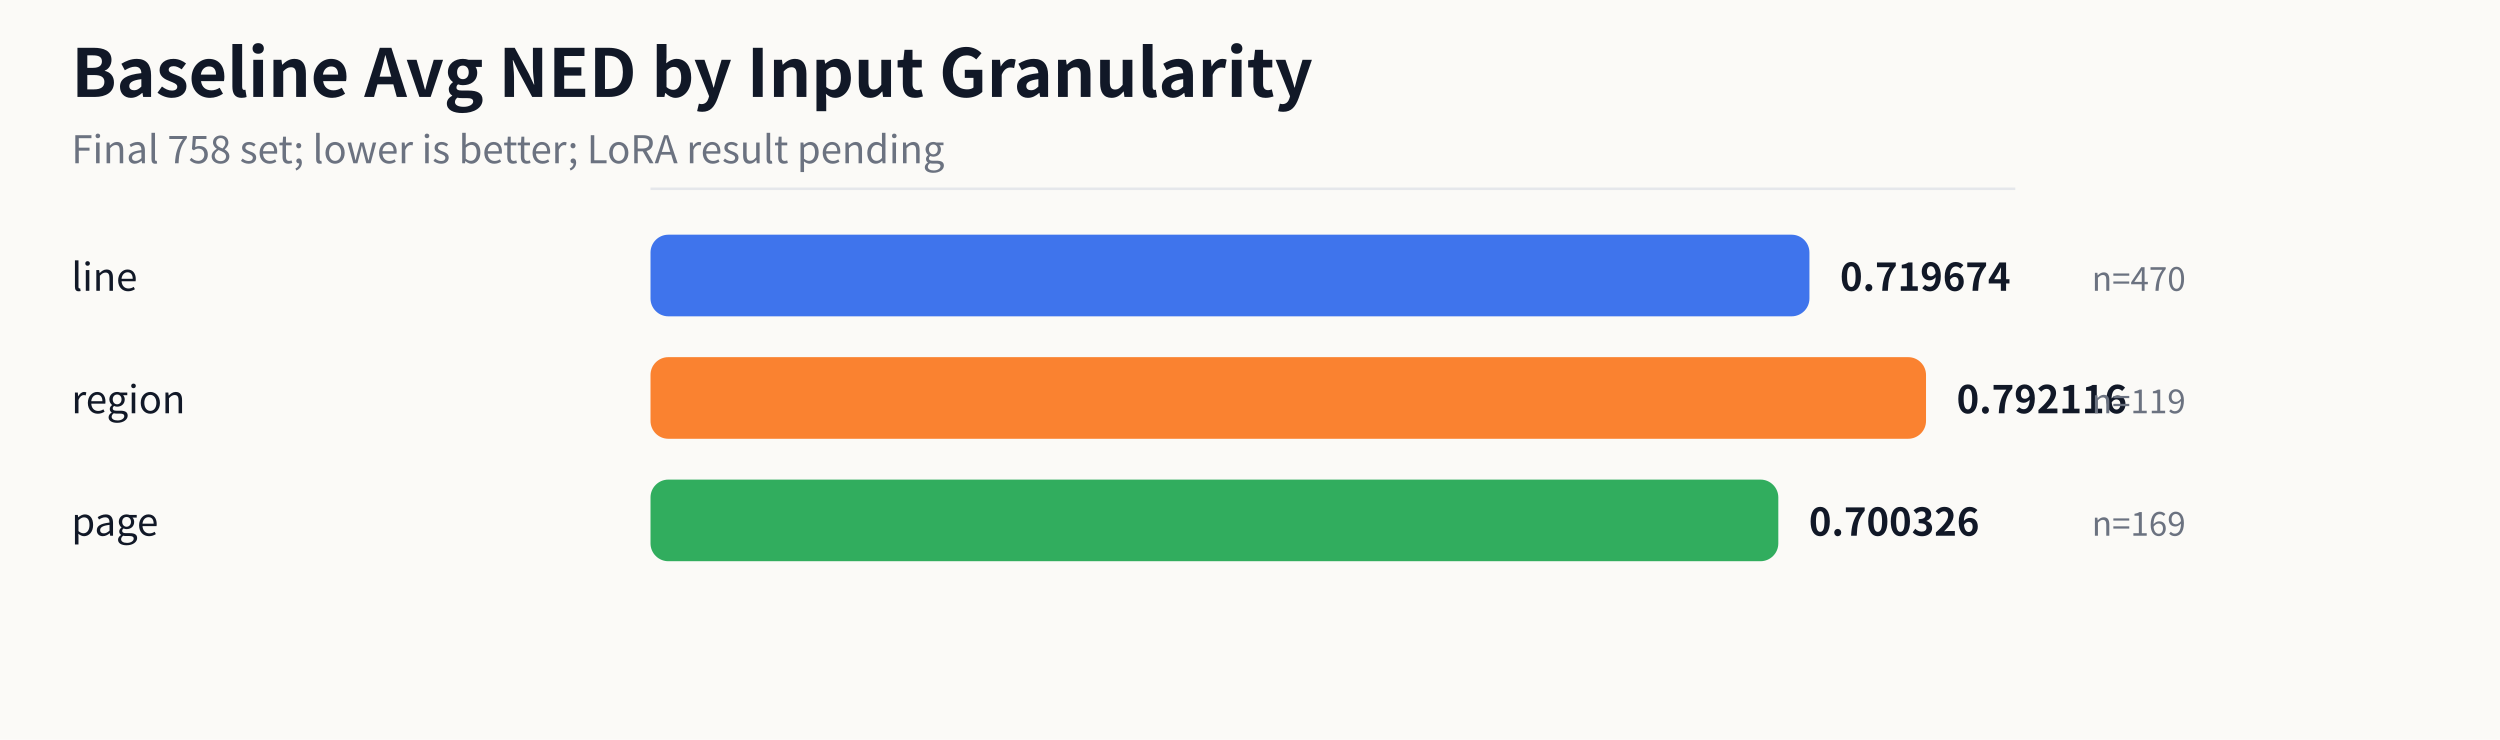
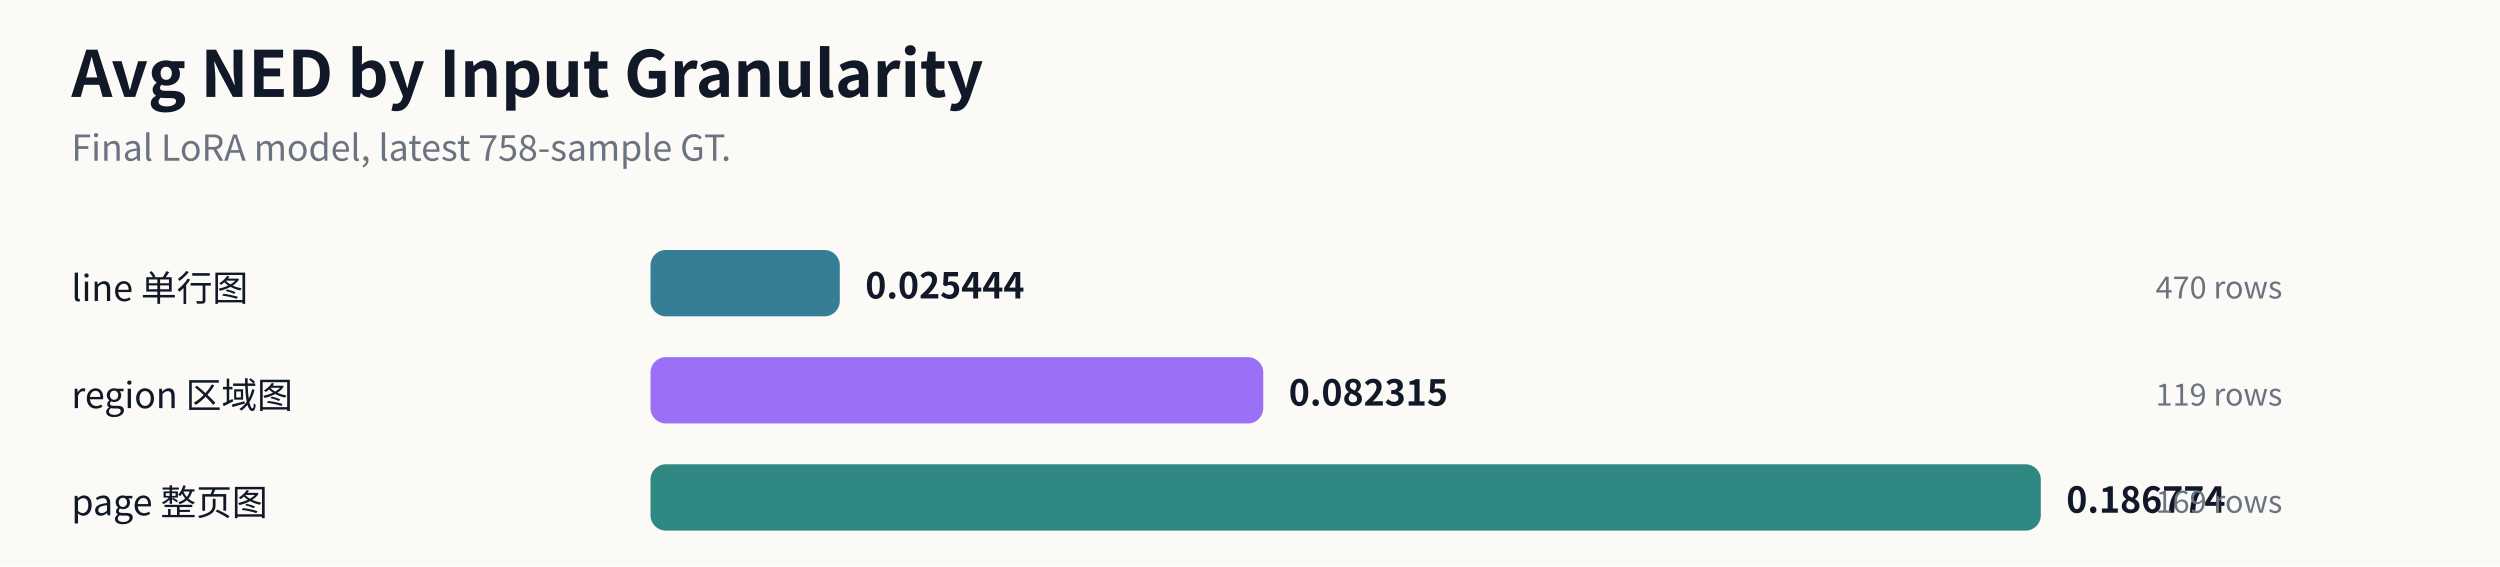
- <svg xmlns="http://www.w3.org/2000/svg" width="980" height="290" viewBox="0 0 980 290" role="img" aria-labelledby="title desc">
+ <svg xmlns="http://www.w3.org/2000/svg" width="980" height="222" viewBox="0 0 980 222" role="img">
  <rect width="100%" height="100%" fill="#fbfaf7" />
-   <style>text{font-family:-apple-system,BlinkMacSystemFont,"Segoe UI","Noto Sans CJK SC","PingFang SC",Arial,sans-serif}.title{font-size:26px;font-weight:700;fill:#111827}.sub{font-size:15px;fill:#6b7280}.label{font-size:15px;fill:#111827}.value{font-size:15px;font-weight:650;fill:#111827}.axis{stroke:#e5e7eb;stroke-width:1}.note{font-size:13px;fill:#6b7280}</style>
-   <text class="title" x="28" y="38">Baseline Avg NED by Input Granularity</text>
-   <text class="sub" x="28" y="64">Final 758 set; lower is better; LoRA result pending</text>
-   <line class="axis" x1="255" y1="74" x2="790" y2="74" />
-   <text class="label" x="28" y="114">line</text>
-   <rect x="255" y="92" width="454.3" height="32" rx="7" fill="#2563eb" opacity="0.88" />
-   <text class="value" x="721.3" y="114">0.719674</text>
-   <text class="note" x="820" y="114">n=470</text>
-   <text class="label" x="28" y="162">region</text>
-   <rect x="255" y="140" width="500" height="32" rx="7" fill="#f97316" opacity="0.88" />
-   <text class="value" x="767" y="162">0.792116</text>
-   <text class="note" x="820" y="162">n=119</text>
-   <text class="label" x="28" y="210">page</text>
-   <rect x="255" y="188" width="442.1" height="32" rx="7" fill="#16a34a" opacity="0.88" />
-   <text class="value" x="709.1" y="210">0.700326</text>
-   <text class="note" x="820" y="210">n=169</text>
+   <style>text{font-family:-apple-system,BlinkMacSystemFont,"Segoe UI","Noto Sans CJK SC","PingFang SC",Arial,sans-serif}.title{font-size:25px;font-weight:700;fill:#111827}.sub{font-size:14px;fill:#6b7280}.label{font-size:14px;fill:#111827}.value{font-size:14px;font-weight:650;fill:#111827}.note{font-size:12px;fill:#6b7280}</style>
+   <text class="title" x="28" y="38">Avg NED by Input Granularity</text>
+   <text class="sub" x="28" y="63">Final LoRA model, latest 758-sample GT.</text>
+   <text class="label" x="28" y="118">line 单行图</text>
+   <rect x="255" y="98" width="74.2" height="26" rx="6" fill="#176b87" opacity="0.86" />
+   <text class="value" x="339.2" y="117">0.025444</text>
+   <text class="note" x="845" y="117">470 rows</text>
+   <text class="label" x="28" y="160">region 区域图</text>
+   <rect x="255" y="140" width="240.2" height="26" rx="6" fill="#8b5cf6" opacity="0.86" />
+   <text class="value" x="505.2" y="159">0.082315</text>
+   <text class="note" x="845" y="159">119 rows</text>
+   <text class="label" x="28" y="202">page 整页图</text>
+   <rect x="255" y="182" width="545.0" height="26" rx="6" fill="#0f766e" opacity="0.86" />
+   <text class="value" x="810.0" y="201">0.186774</text>
+   <text class="note" x="845" y="201">169 rows</text>
</svg>
